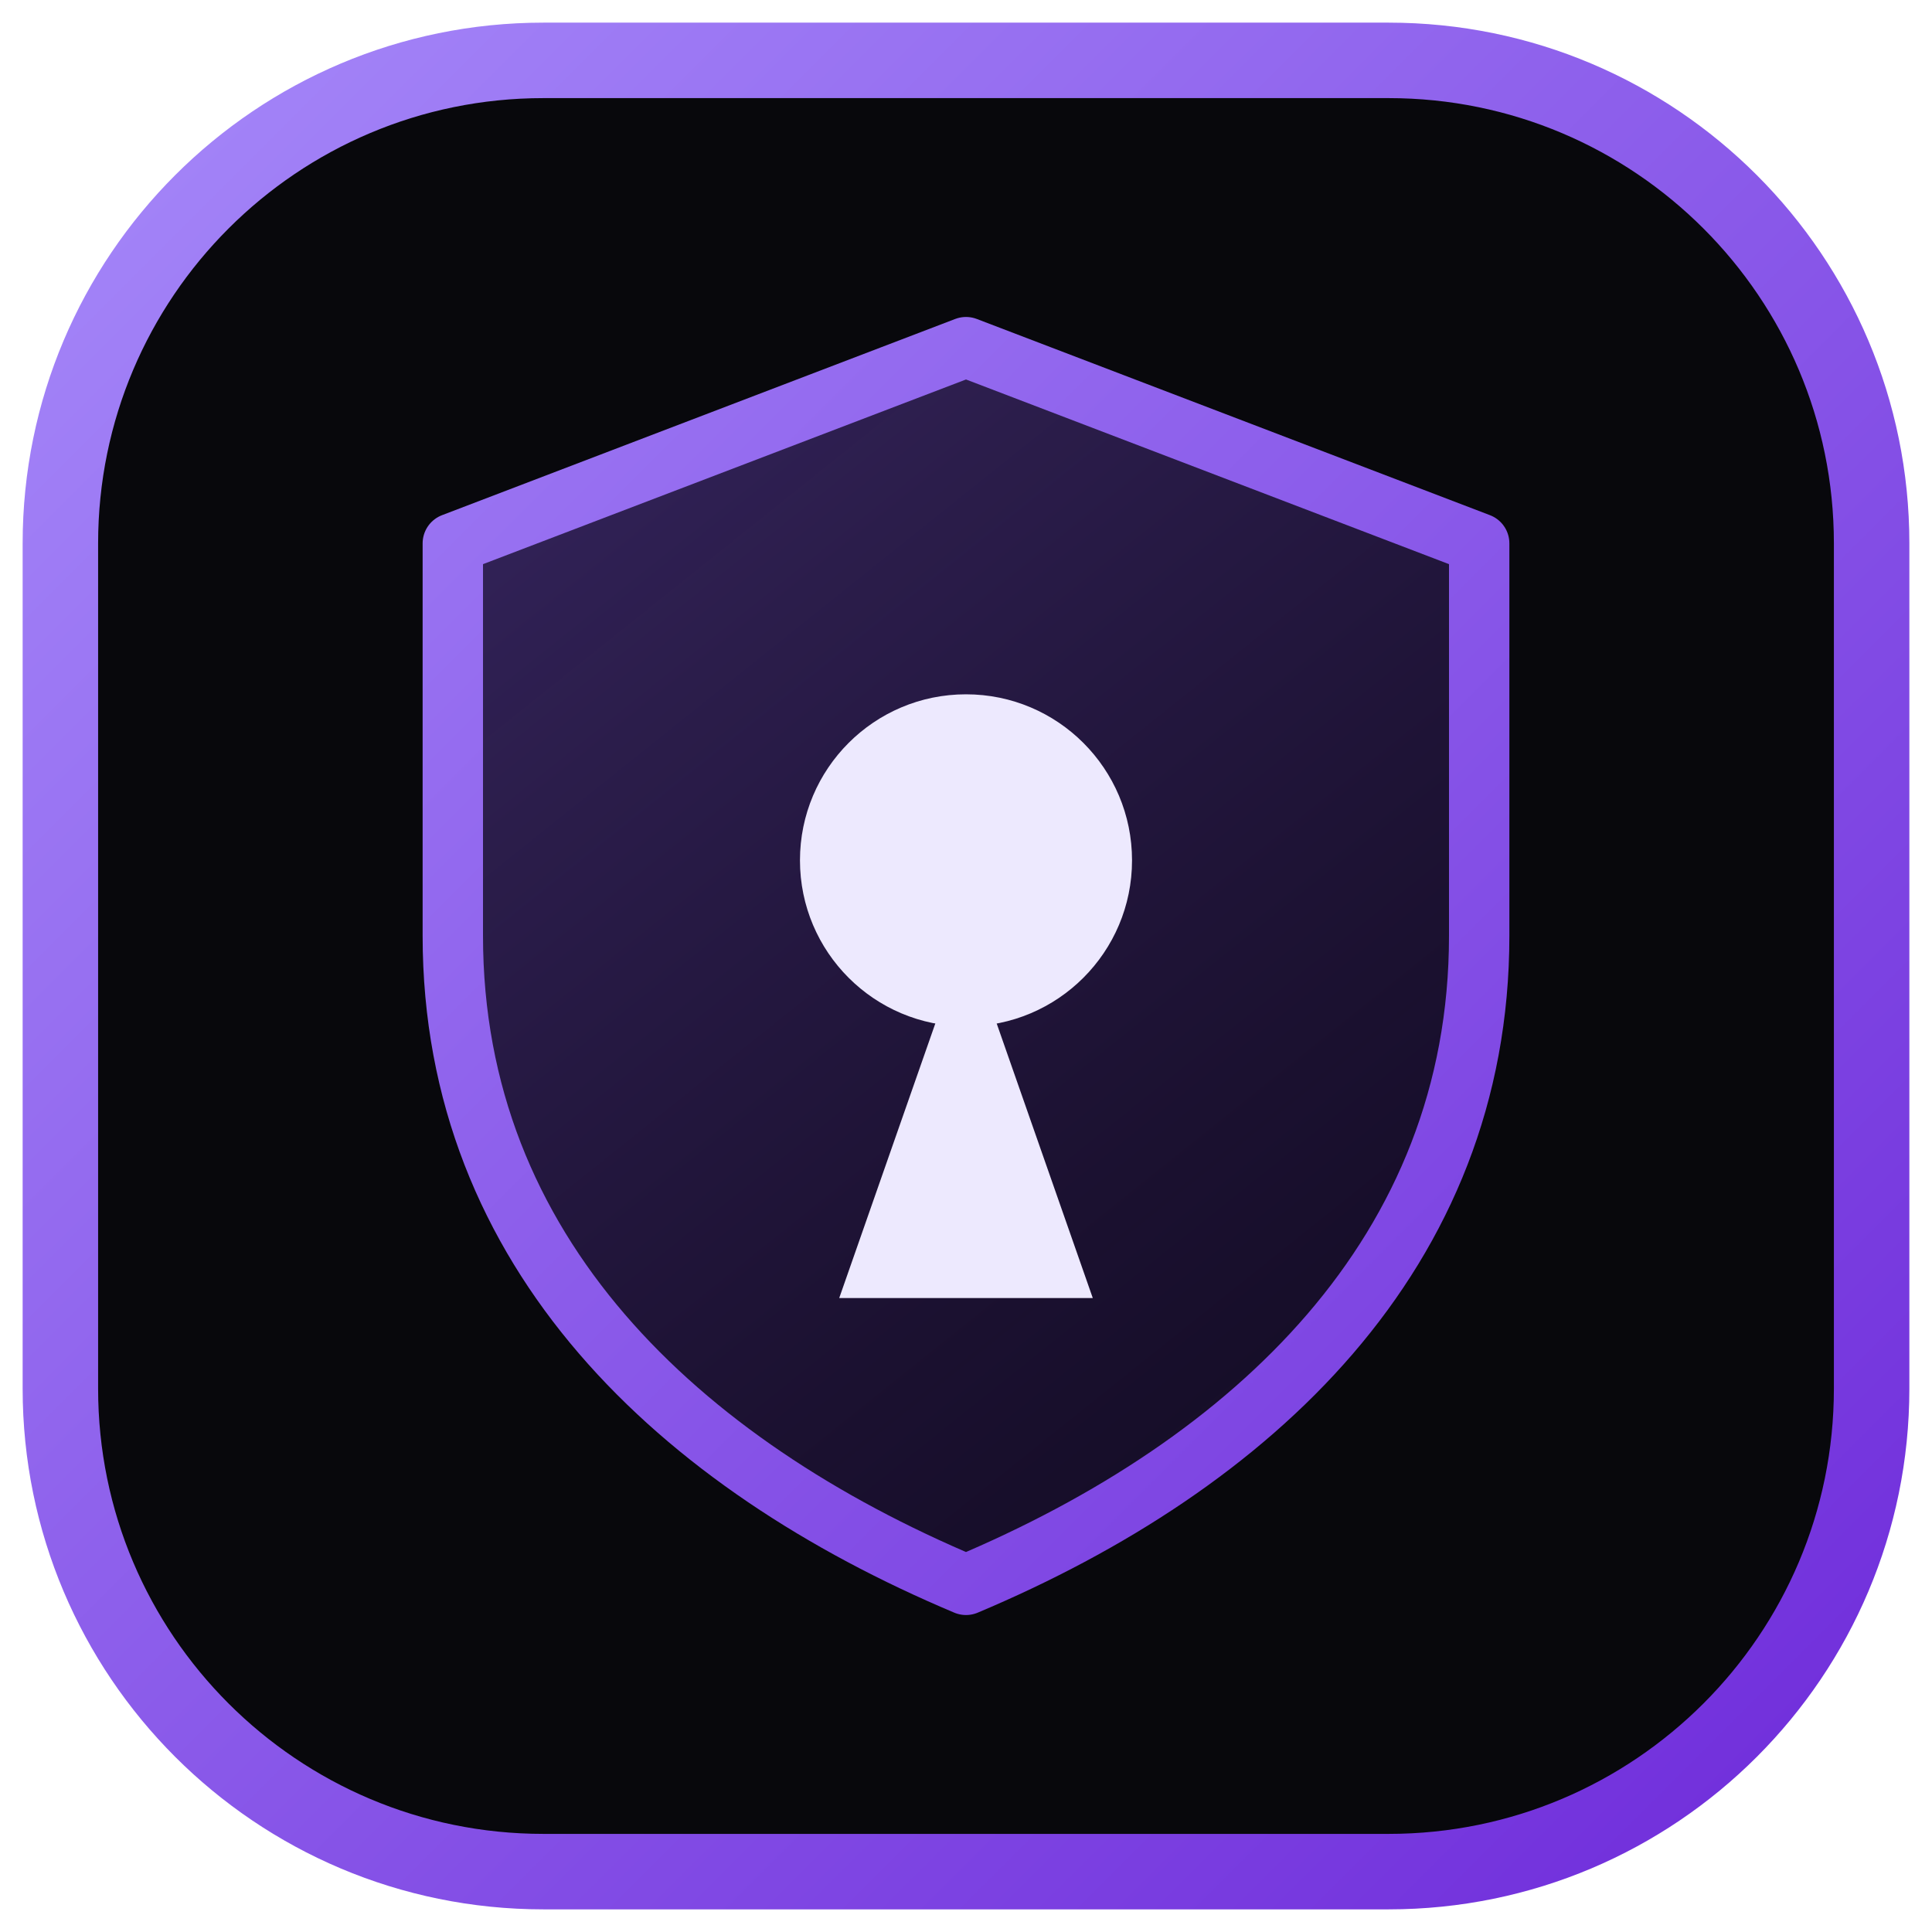
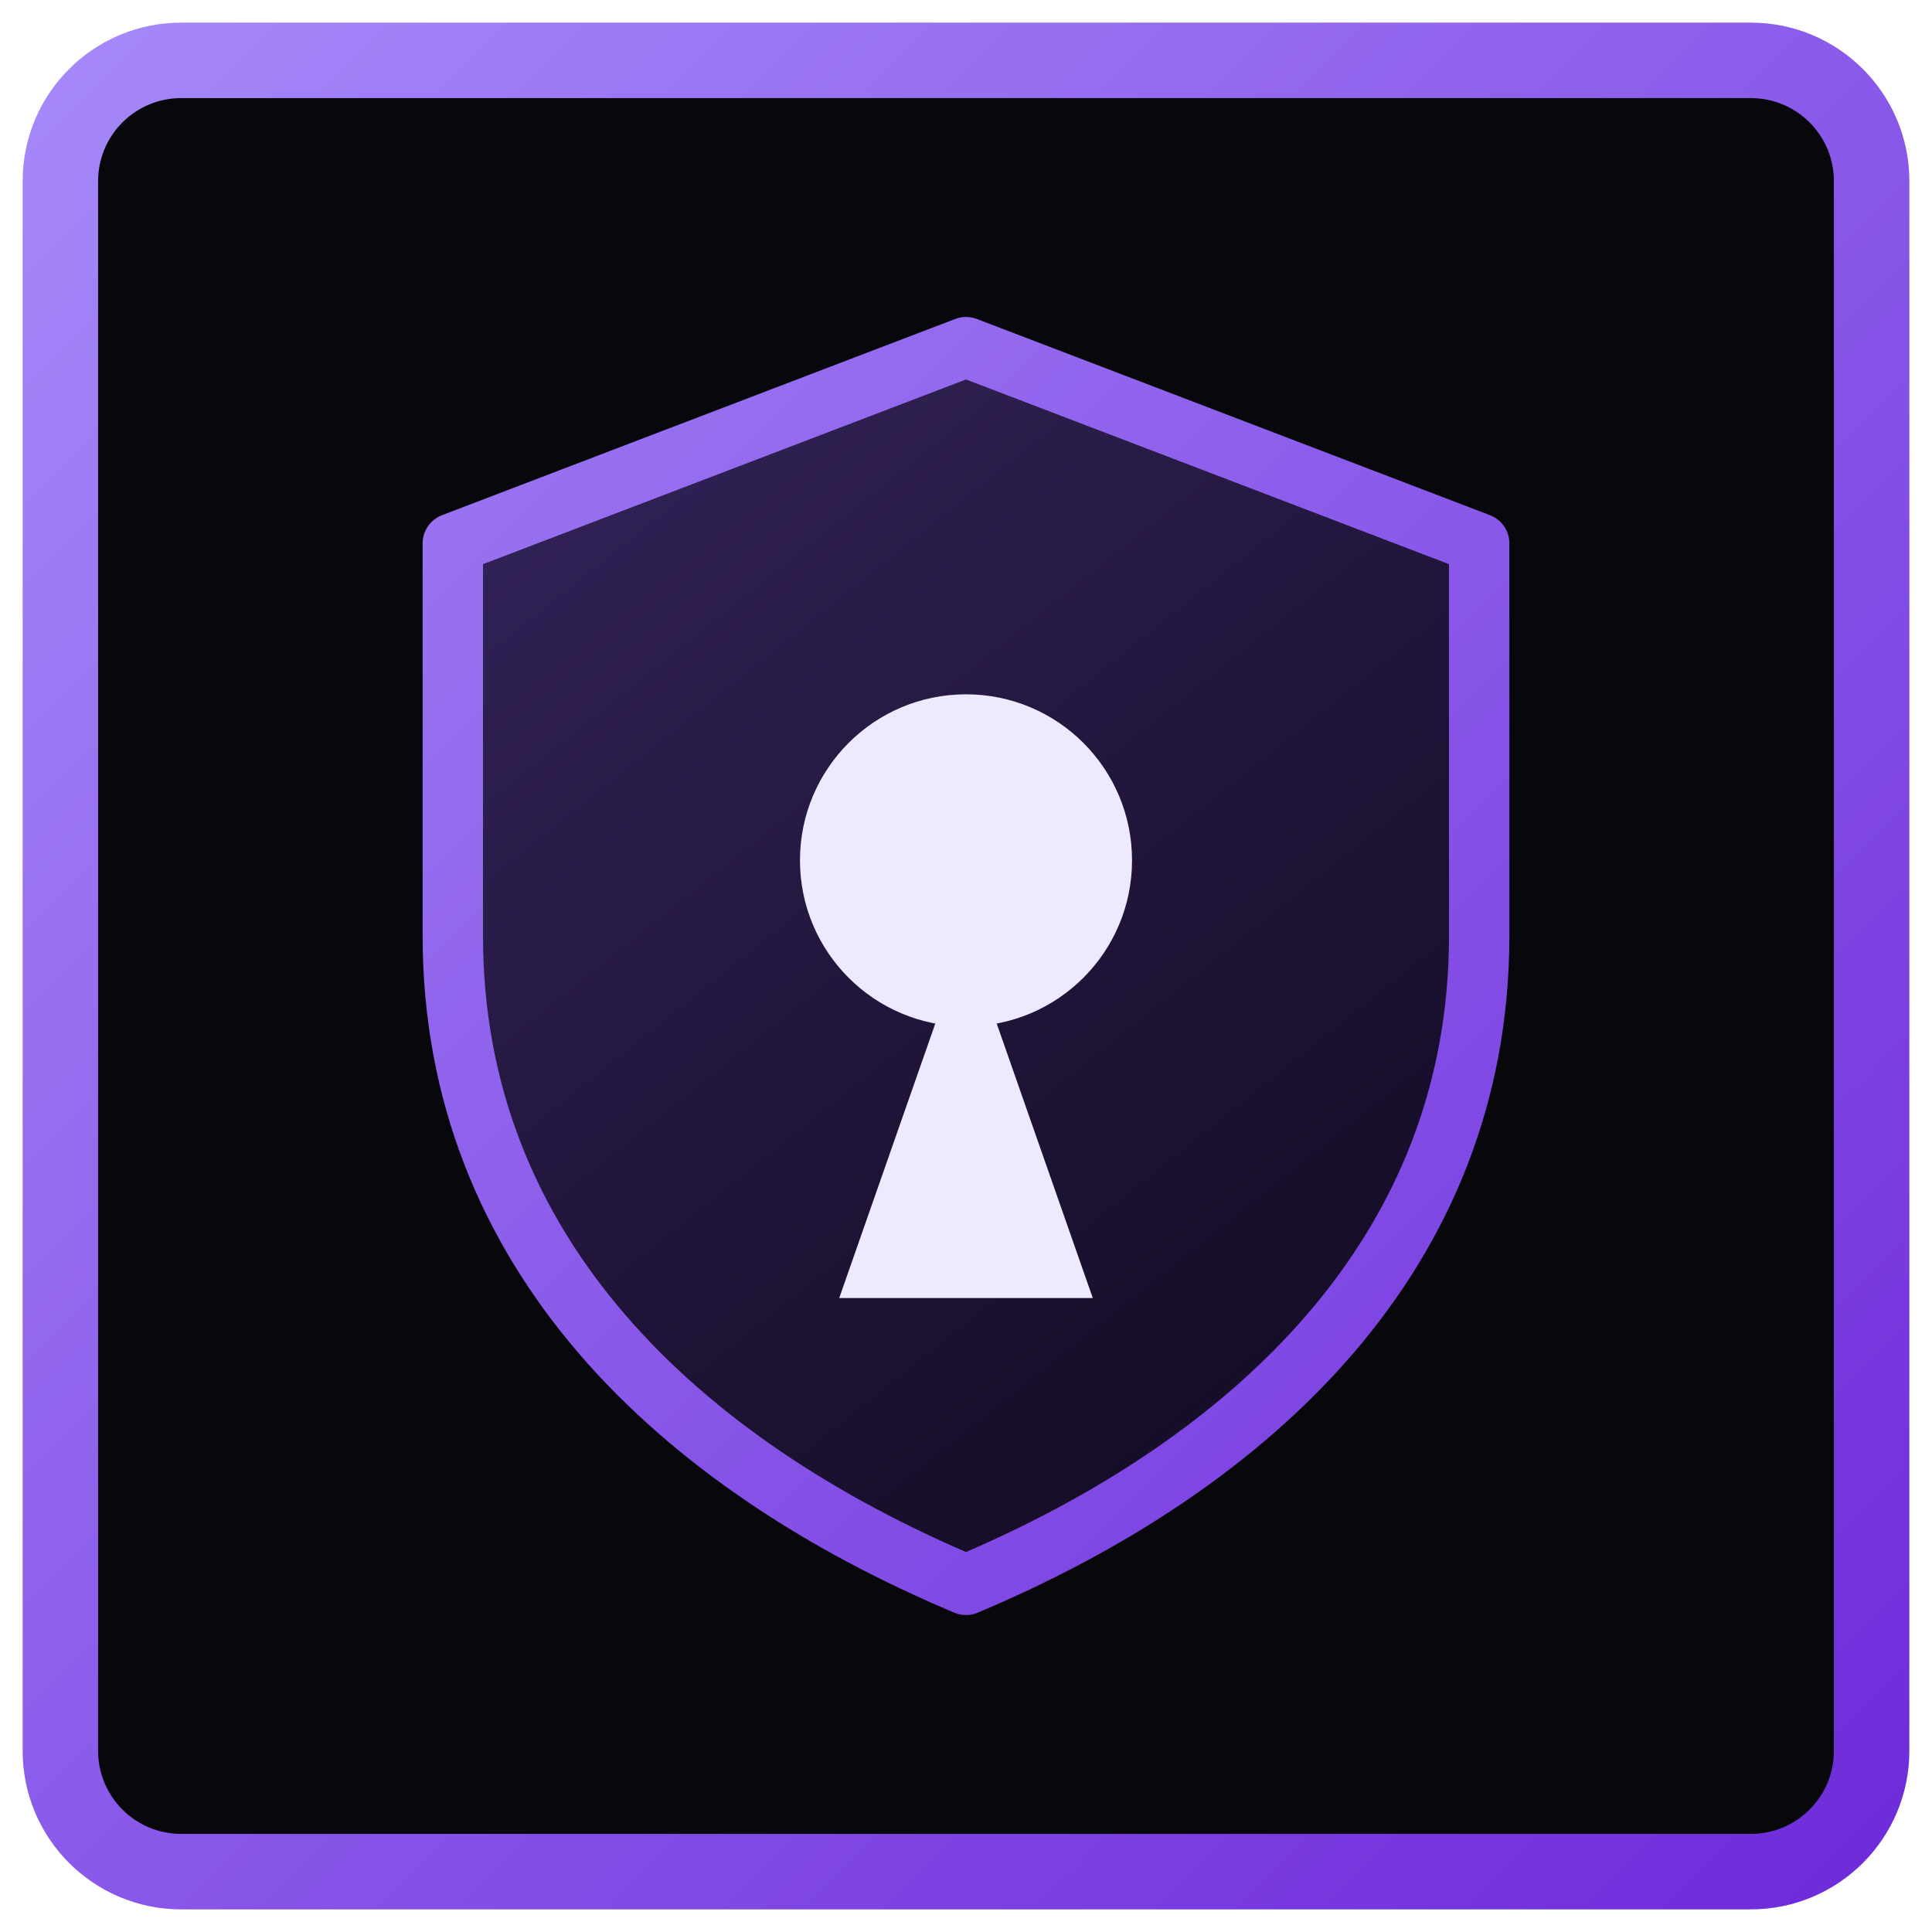
<svg xmlns="http://www.w3.org/2000/svg" width="64" height="64" viewBox="0 0 64 64" fill="none">
  <defs>
    <linearGradient id="lg-ring" x1="0" y1="0" x2="64" y2="64" gradientUnits="userSpaceOnUse">
      <stop offset="0" stop-color="#a78bfa" />
      <stop offset="1" stop-color="#6d28d9" />
    </linearGradient>
    <linearGradient id="lg-shield" x1="16" y1="12" x2="48" y2="52" gradientUnits="userSpaceOnUse">
      <stop offset="0" stop-color="#8b5cf6" stop-opacity="0.35" />
      <stop offset="1" stop-color="#4c1d95" stop-opacity="0.15" />
    </linearGradient>
  </defs>
-   <rect x="2" y="2" width="60" height="60" rx="16" fill="#08080c" />
-   <rect x="2" y="2" width="60" height="60" rx="16" stroke="url(#lg-ring)" stroke-width="2.5" />
+   <rect x="2" y="2" width="60" height="60" rx="4" fill="#08080c" />
+   <rect x="2" y="2" width="60" height="60" rx="4" stroke="url(#lg-ring)" stroke-width="2.5" />
  <path d="M32 11.5 L49 18 V31 C49 41.5 41.5 48.5 32 52.5 C22.5 48.5 15 41.5 15 31 V18 Z" fill="url(#lg-shield)" stroke="url(#lg-ring)" stroke-width="2" stroke-linejoin="round" />
  <circle cx="32" cy="28.5" r="5.5" fill="#ede9fe" />
  <path d="M32 31 L36.2 43 H27.8 Z" fill="#ede9fe" />
</svg>
